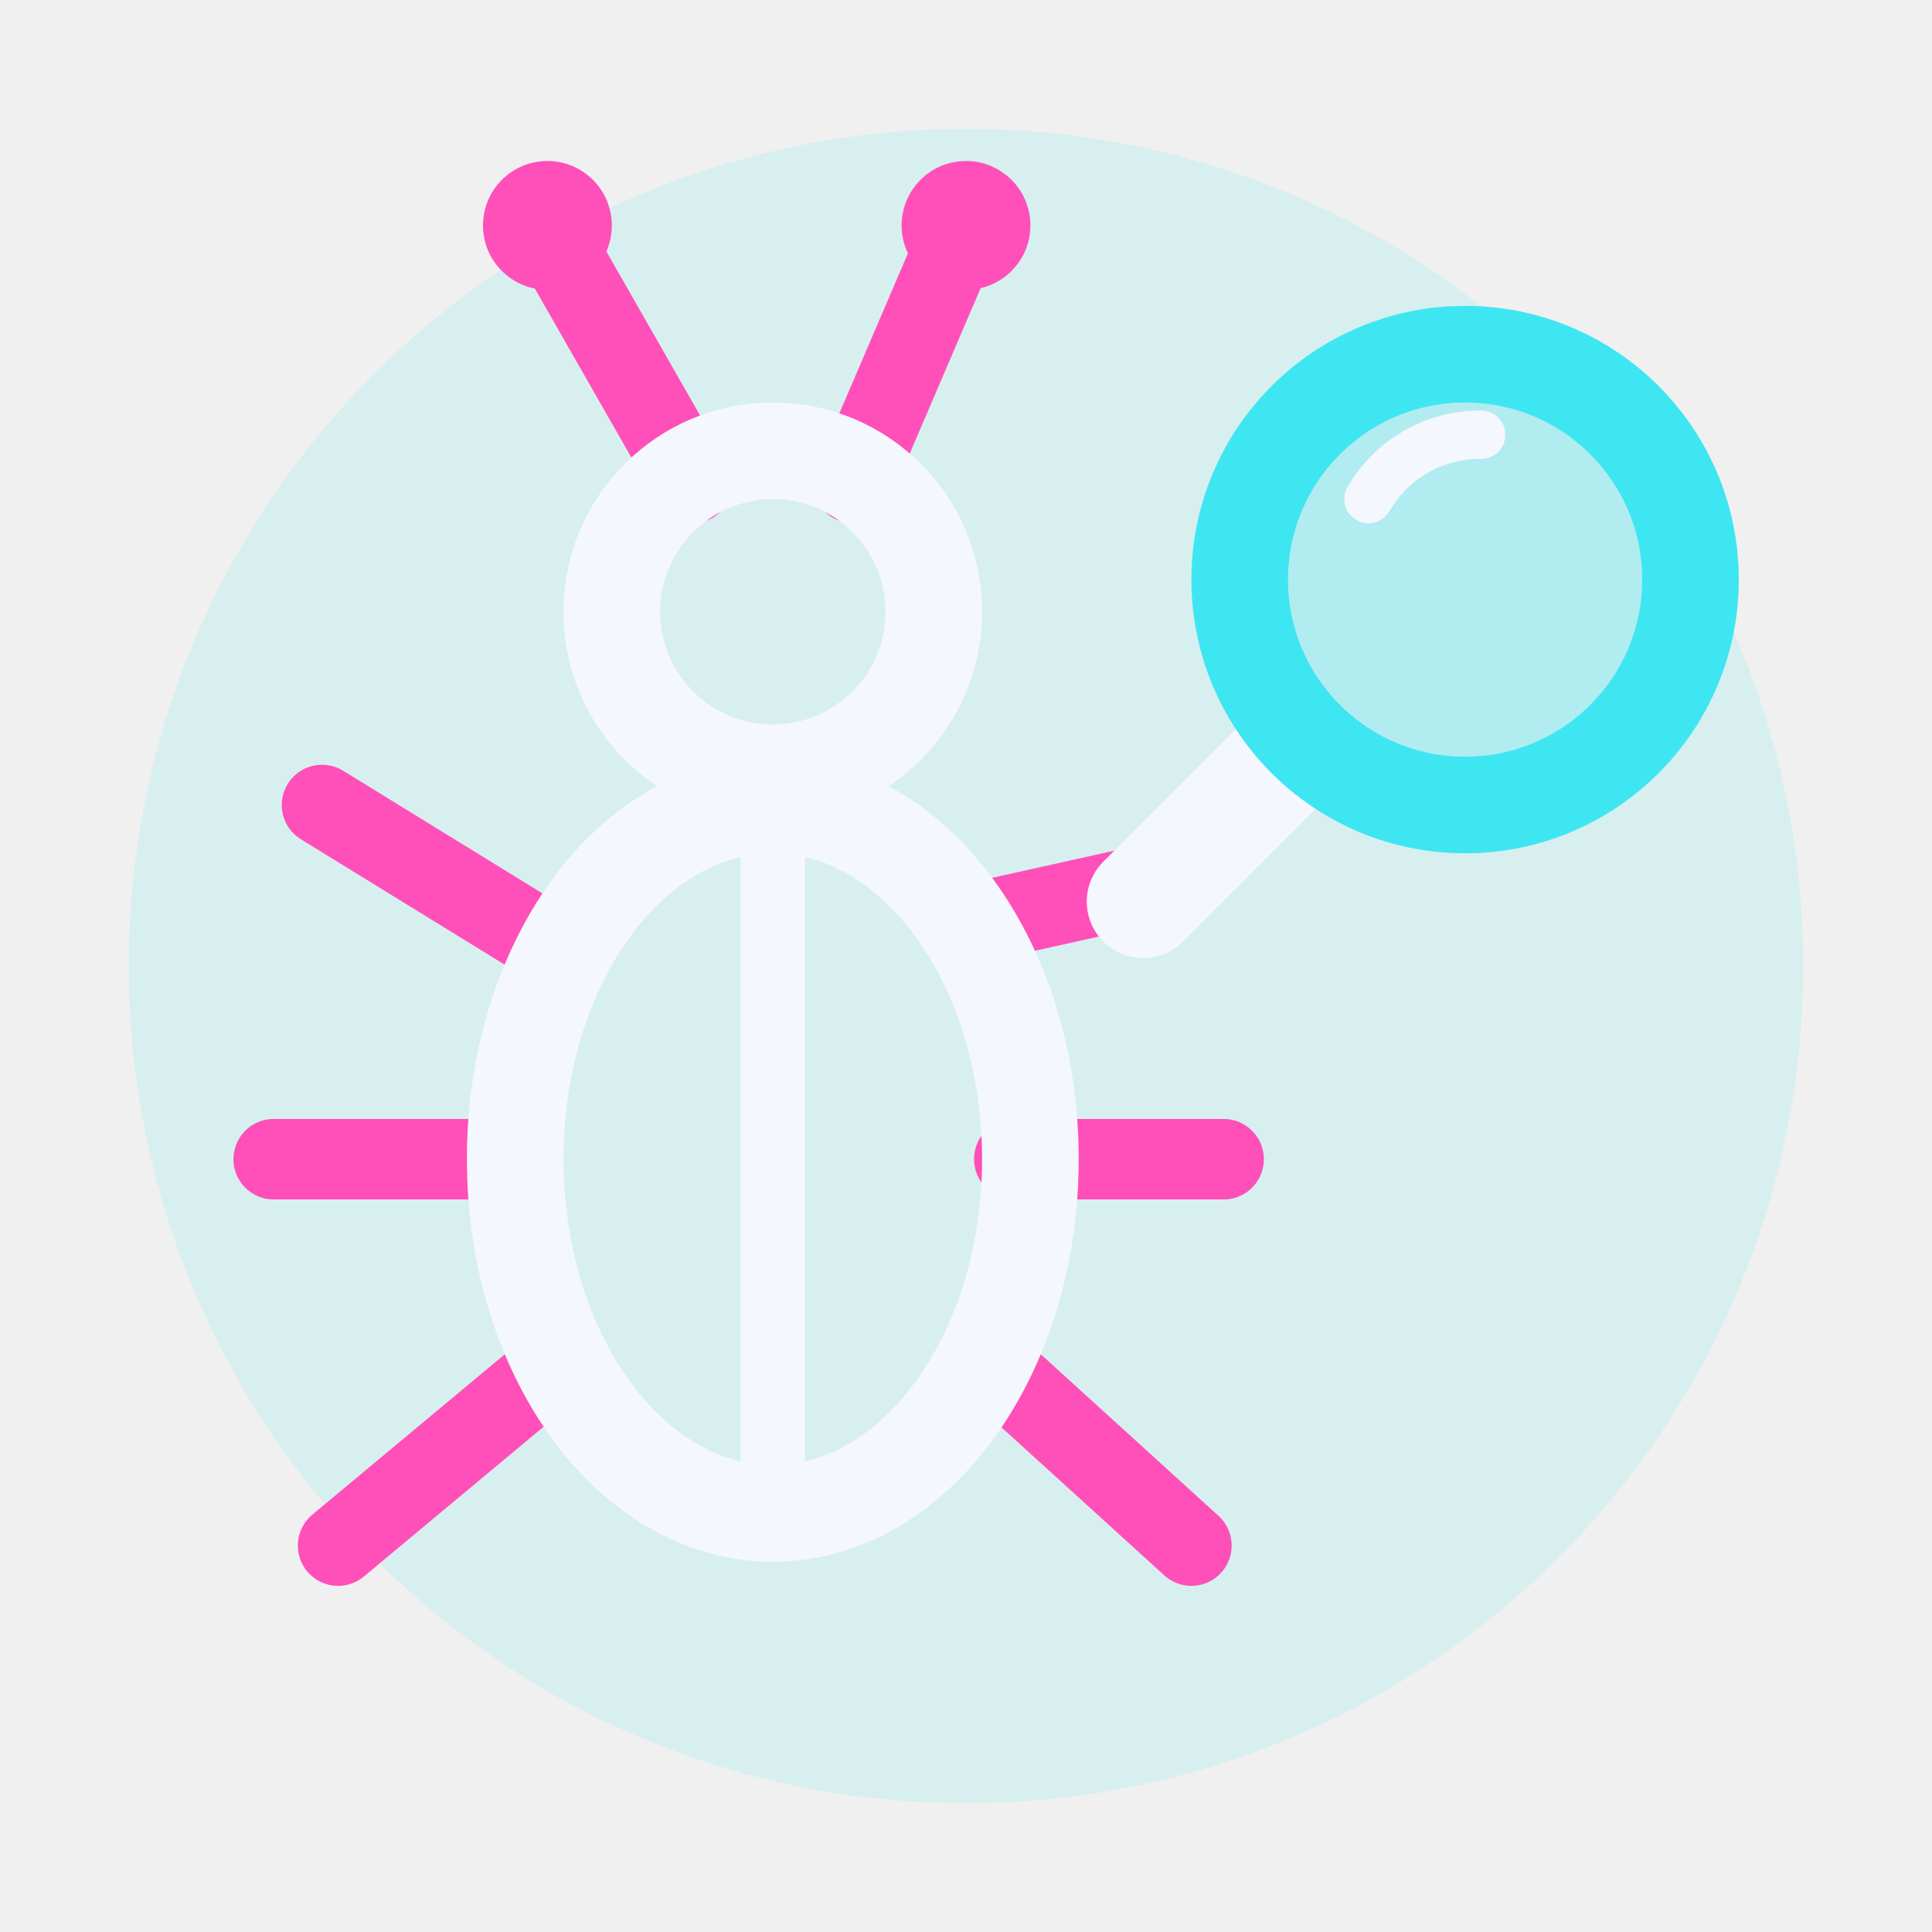
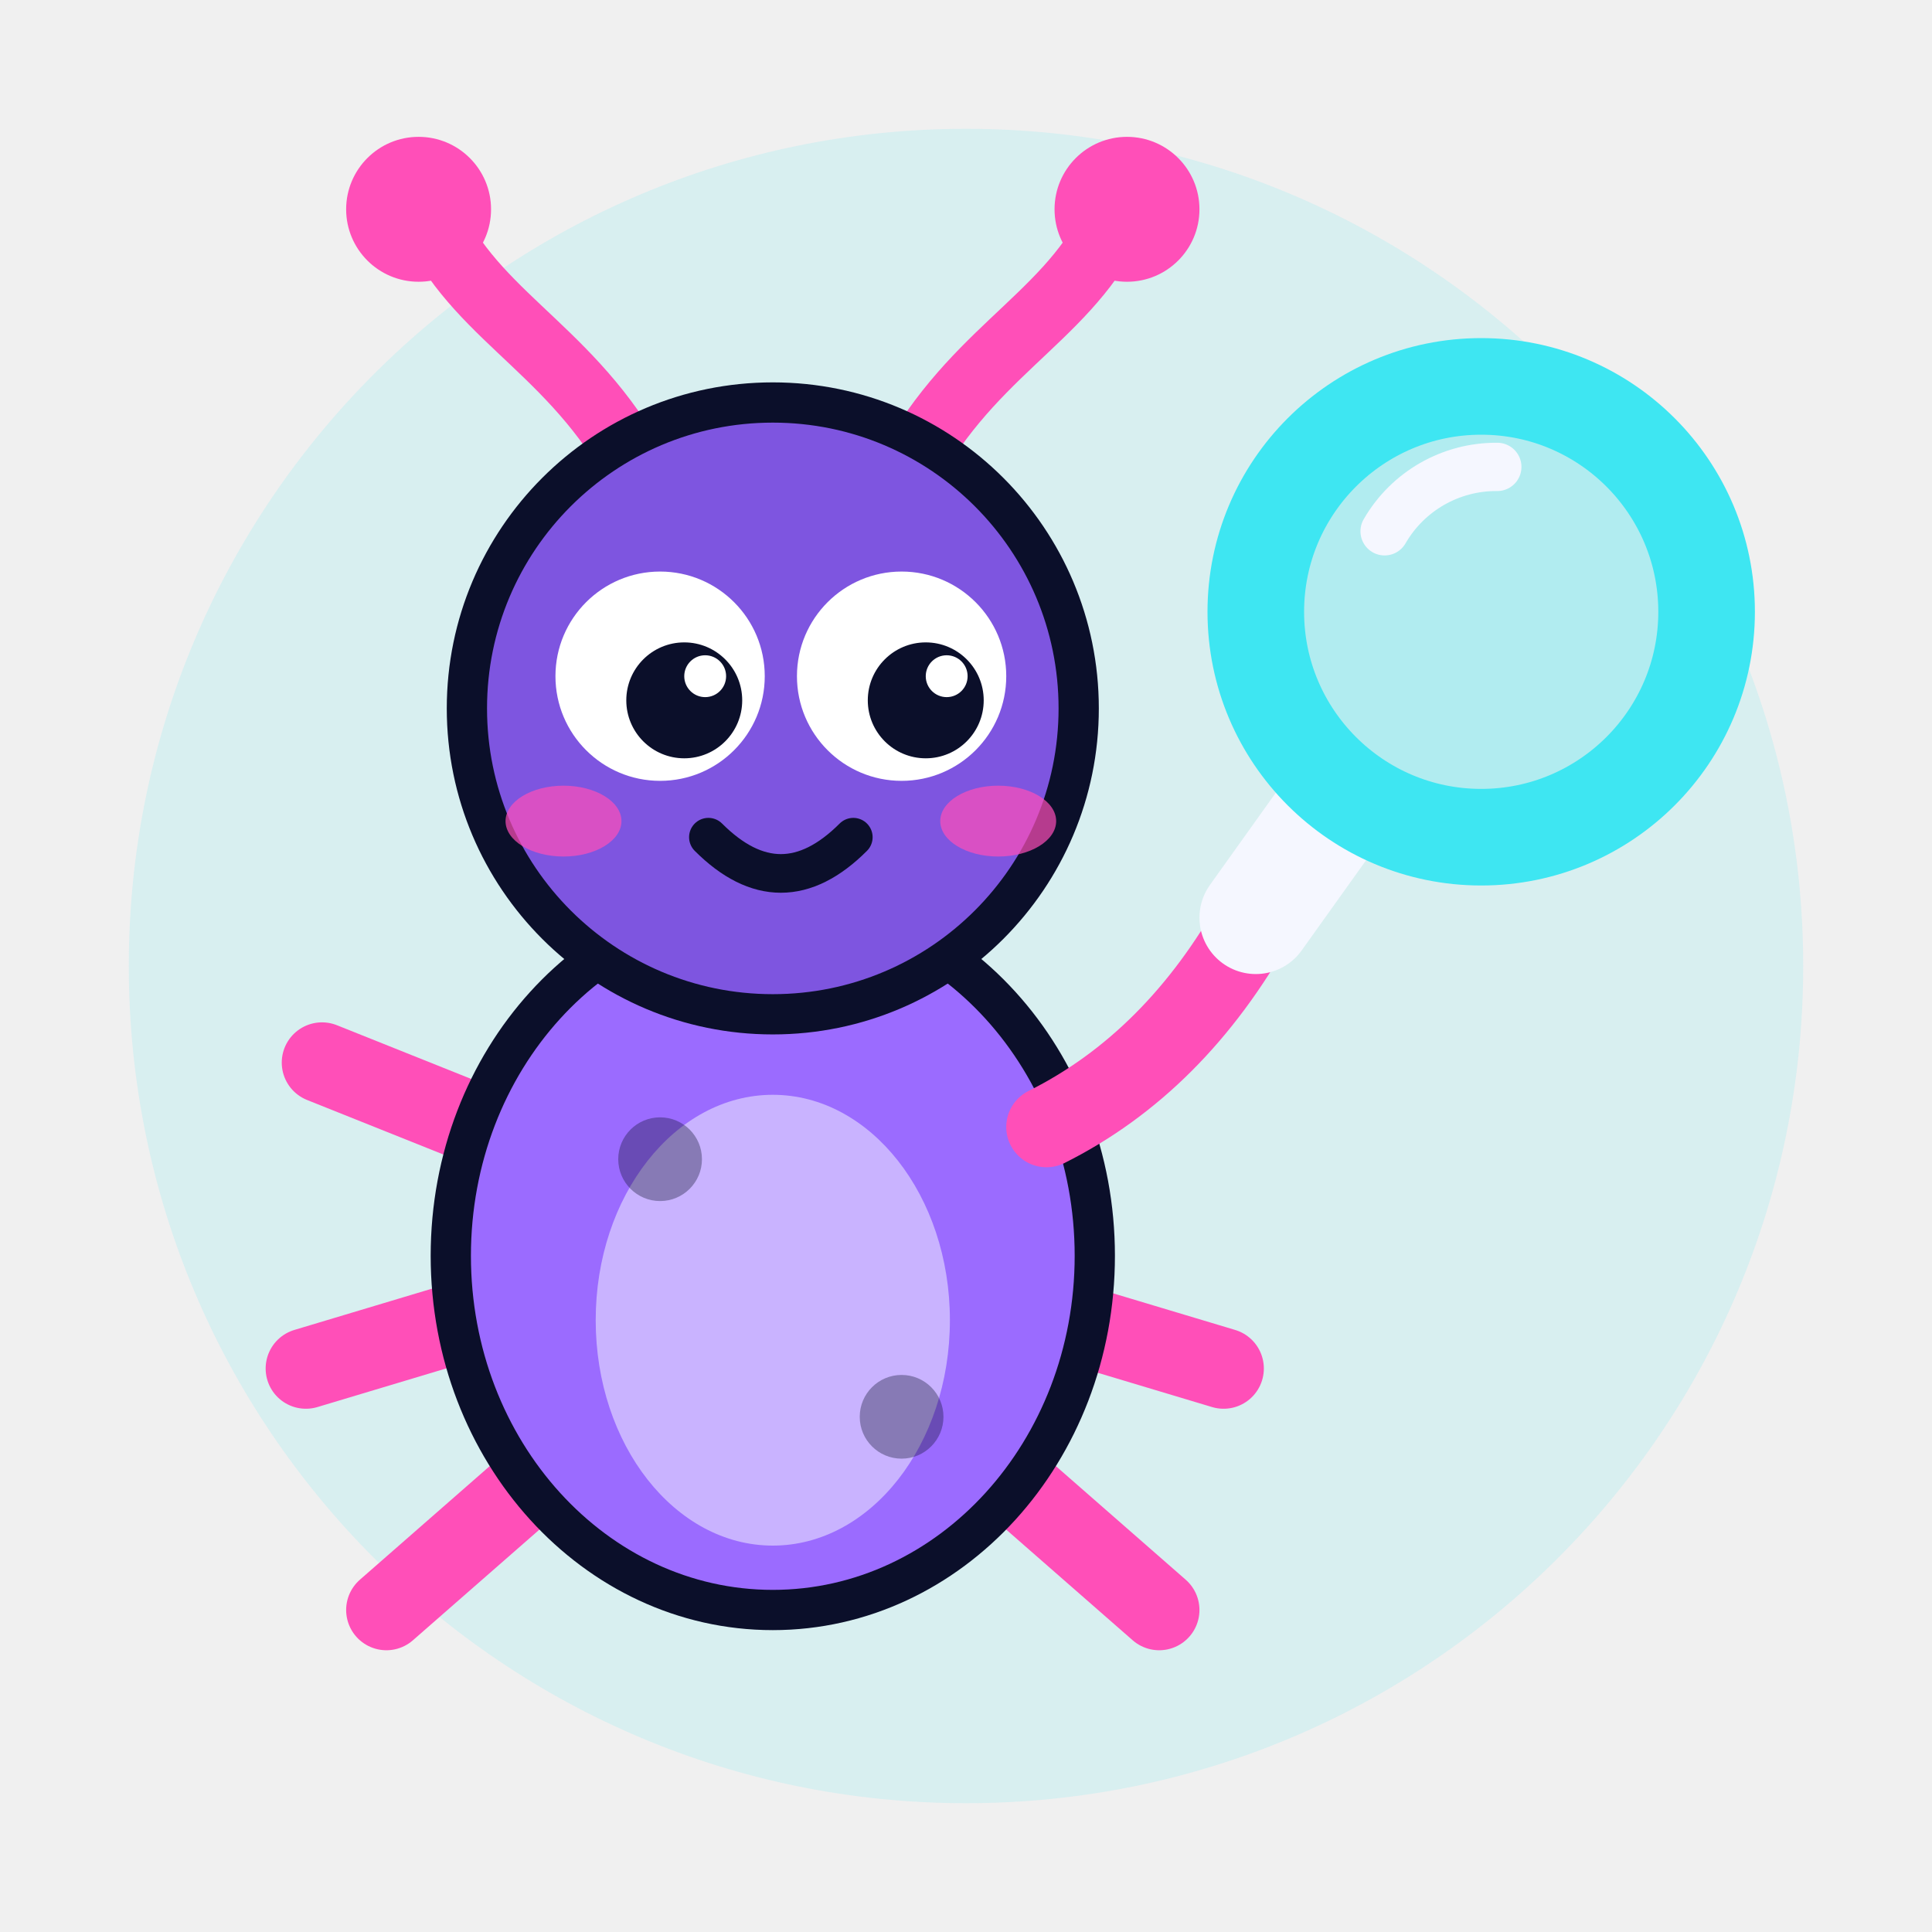
- <svg xmlns="http://www.w3.org/2000/svg" viewBox="0 0 120 120" role="img" aria-label="Desbugando: inseto segurando uma lupa">
+ <svg xmlns="http://www.w3.org/2000/svg" viewBox="0 0 120 120" role="img" aria-label="Desbugando: bug fofo segurando uma lupa">
  <circle cx="60" cy="60" r="52" fill="#3EE6F2" opacity="0.14" />
-   <path d="M33 58 L20 50 M31 72 H17 M33 86 L21 96 M63 72 H76 M63 86 L74 96" stroke="#FF4FB8" stroke-width="5" stroke-linecap="round" />
-   <path d="M62 57 L71 55" stroke="#FF4FB8" stroke-width="5" stroke-linecap="round" />
-   <path d="M43 30 L35 16 M53 30 L59 16" stroke="#FF4FB8" stroke-width="5" stroke-linecap="round" />
-   <circle cx="34" cy="14" r="4" fill="#FF4FB8" />
-   <circle cx="60" cy="14" r="4" fill="#FF4FB8" />
-   <circle cx="48" cy="38" r="10" fill="none" stroke="#F5F7FF" stroke-width="6" />
-   <ellipse cx="48" cy="72" rx="16" ry="22" fill="none" stroke="#F5F7FF" stroke-width="6" />
-   <path d="M48 51 V93" stroke="#F5F7FF" stroke-width="4" stroke-linecap="round" />
-   <path d="M71 56 L80 47" stroke="#F5F7FF" stroke-width="7" stroke-linecap="round" />
-   <circle cx="91" cy="36" r="14" fill="#3EE6F2" fill-opacity="0.25" stroke="#3EE6F2" stroke-width="6" />
-   <path d="M85 31 a8 8 0 0 1 7 -4" fill="none" stroke="#F5F7FF" stroke-width="3" stroke-linecap="round" />
+   <path d="M40 30 C36 22 30 20 27 14 M56 30 C60 22 66 20 69 14" fill="none" stroke="#FF4FB8" stroke-width="4" stroke-linecap="round" />
+   <circle cx="26" cy="13" r="4.5" fill="#FF4FB8" />
+   <circle cx="70" cy="13" r="4.5" fill="#FF4FB8" />
+   <path d="M30 70 L20 66 M29 82 L19 85 M32 93 L24 100 M66 82 L76 85 M64 93 L72 100" fill="none" stroke="#FF4FB8" stroke-width="5" stroke-linecap="round" />
+   <ellipse cx="48" cy="78" rx="20" ry="22" fill="#9B6BFF" stroke="#0B0F2A" stroke-width="2.5" />
+   <ellipse cx="48" cy="82" rx="11" ry="14" fill="#C9B3FF" />
+   <circle cx="41" cy="72" r="2.6" fill="#0B0F2A" opacity="0.35" />
+   <circle cx="56" cy="88" r="2.6" fill="#0B0F2A" opacity="0.35" />
+   <circle cx="48" cy="44" r="19" fill="#7E55E0" stroke="#0B0F2A" stroke-width="2.5" />
+   <circle cx="41" cy="42" r="6.5" fill="#FFFFFF" />
+   <circle cx="56" cy="42" r="6.5" fill="#FFFFFF" />
+   <circle cx="42.5" cy="43.5" r="3.6" fill="#0B0F2A" />
+   <circle cx="57.5" cy="43.5" r="3.6" fill="#0B0F2A" />
+   <circle cx="43.8" cy="42" r="1.3" fill="#FFFFFF" />
+   <circle cx="58.8" cy="42" r="1.3" fill="#FFFFFF" />
+   <ellipse cx="35" cy="51" rx="3.6" ry="2.2" fill="#FF4FB8" opacity="0.7" />
+   <ellipse cx="62" cy="51" rx="3.6" ry="2.2" fill="#FF4FB8" opacity="0.7" />
+   <path d="M44 52 Q48.5 56.5 53 52" fill="none" stroke="#0B0F2A" stroke-width="2.4" stroke-linecap="round" />
+   <path d="M65 70 Q73 66 78 57" fill="none" stroke="#FF4FB8" stroke-width="5" stroke-linecap="round" />
+   <path d="M78 57 L83 50" stroke="#F5F7FF" stroke-width="7" stroke-linecap="round" />
+   <circle cx="92" cy="38" r="14" fill="#3EE6F2" fill-opacity="0.25" stroke="#3EE6F2" stroke-width="6" />
+   <path d="M86 33 a8 8 0 0 1 7 -4" fill="none" stroke="#F5F7FF" stroke-width="3" stroke-linecap="round" />
</svg>
